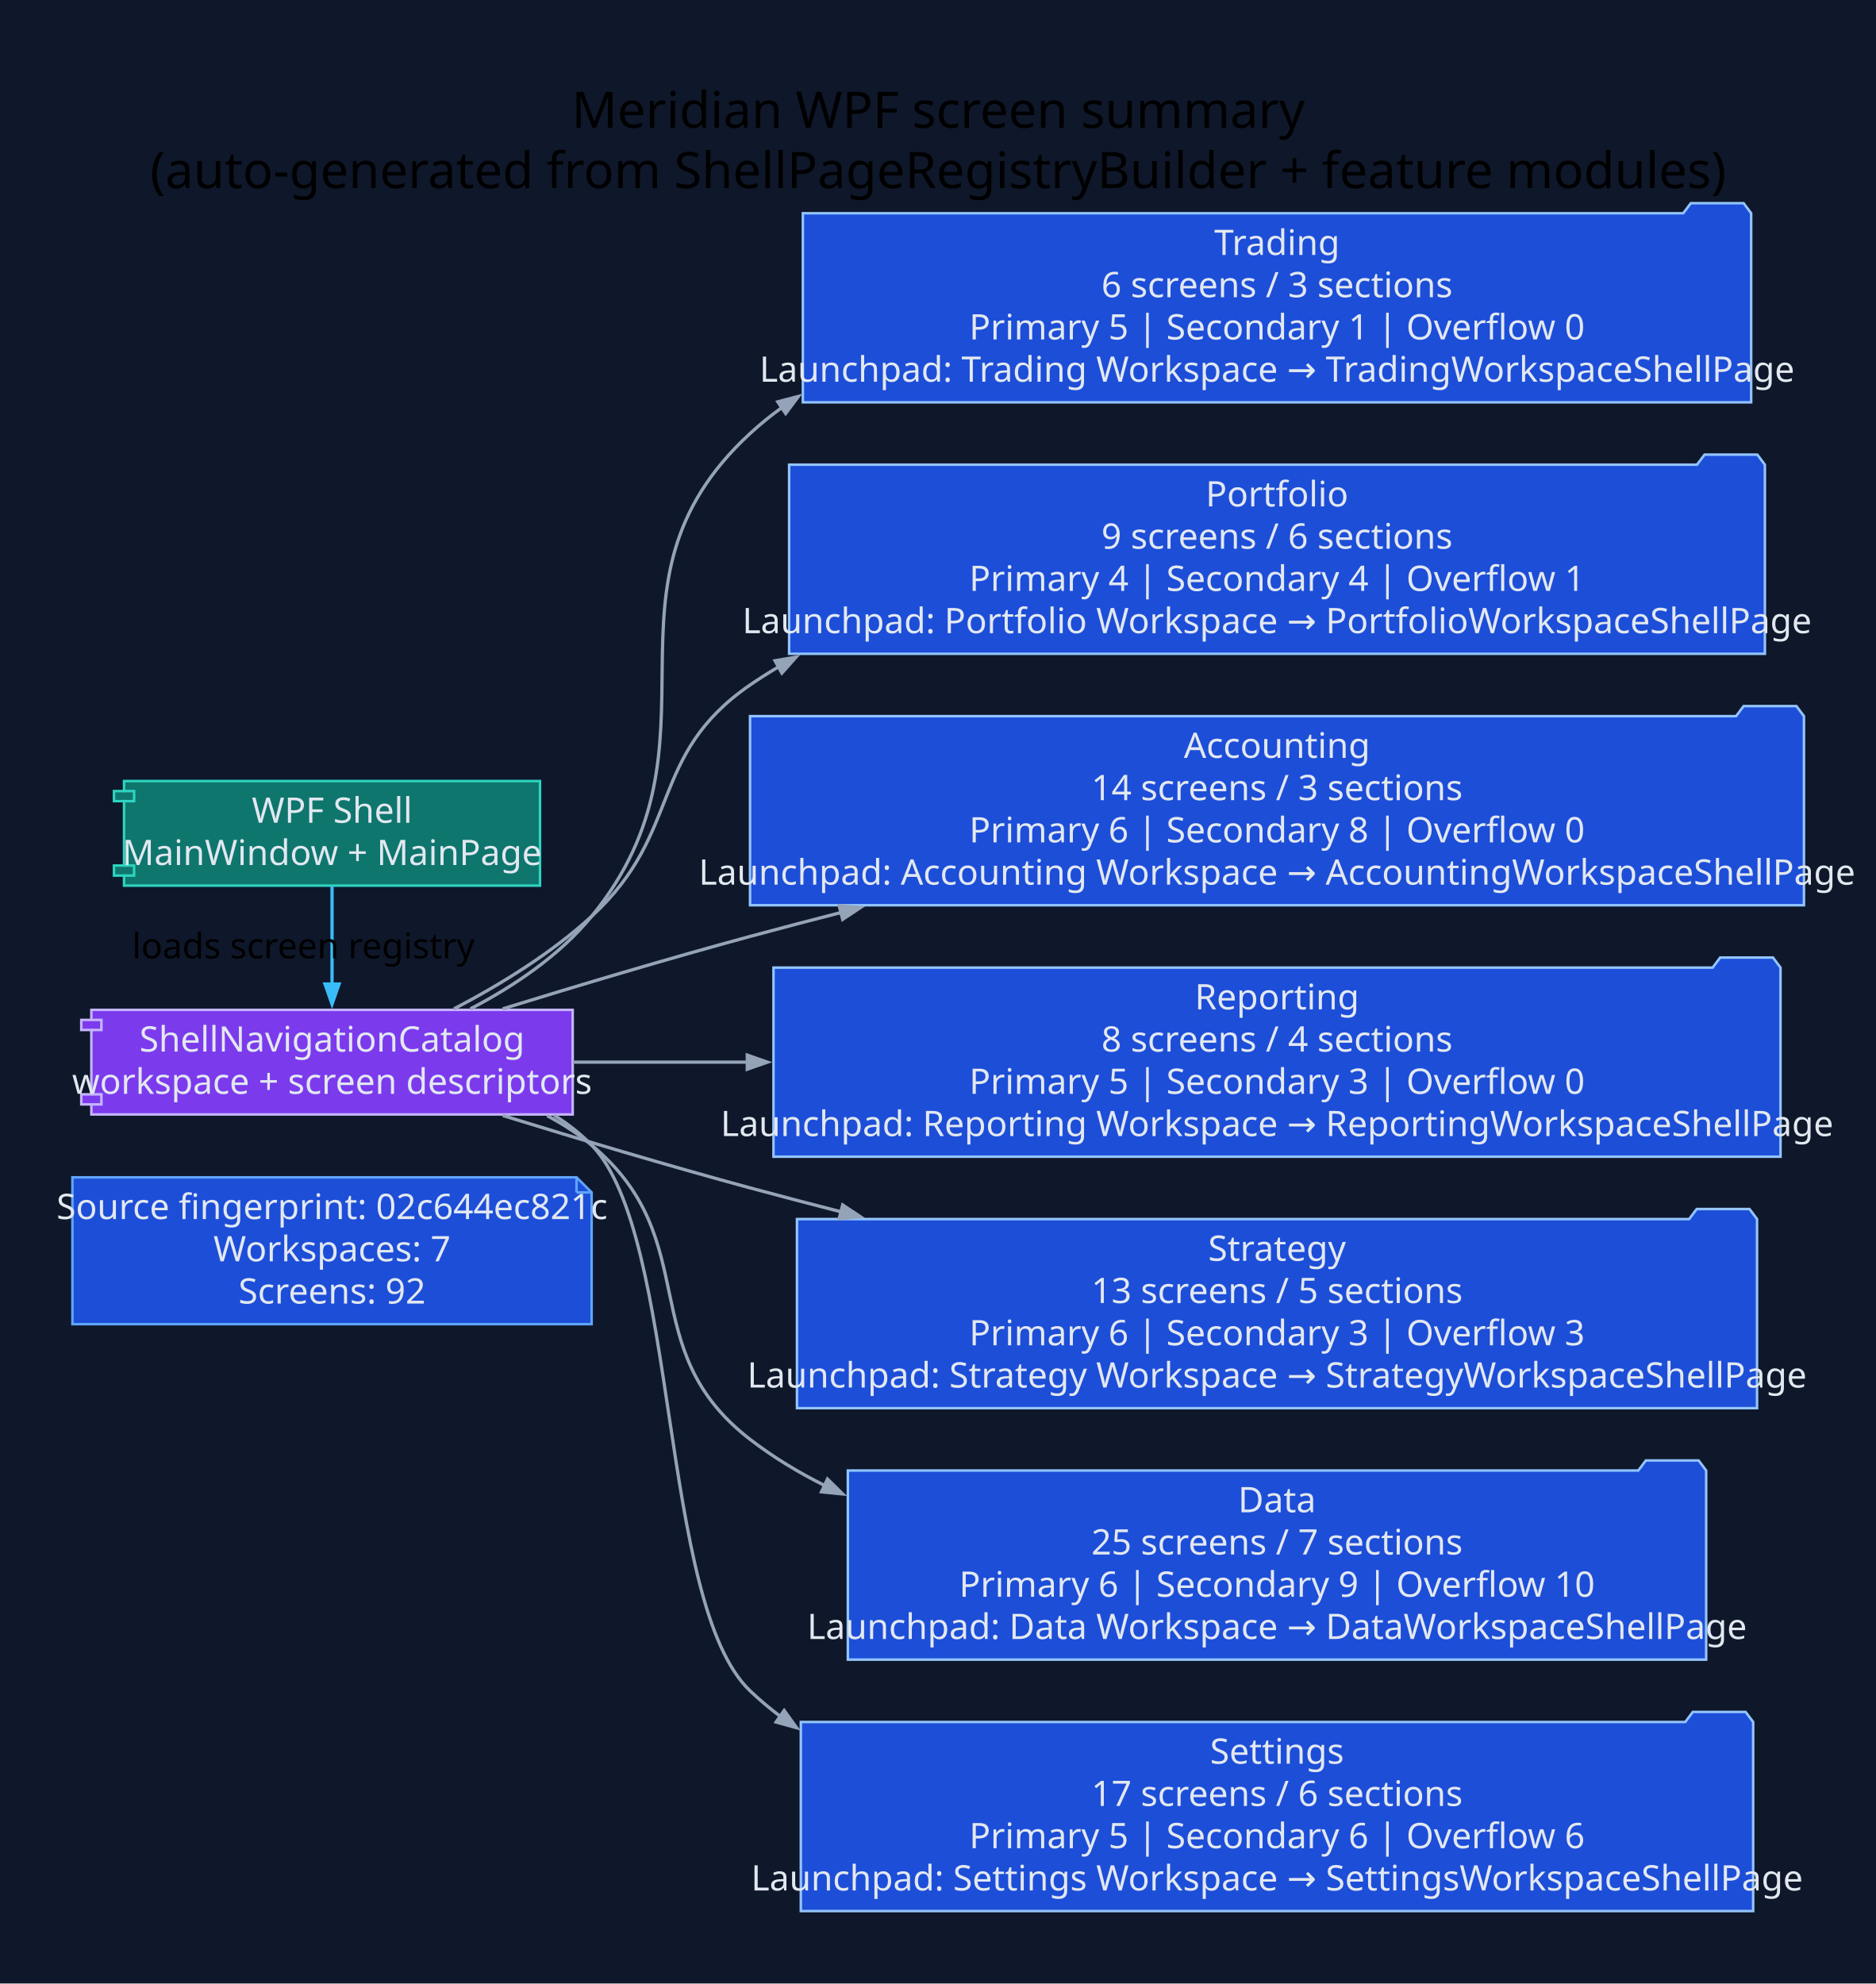
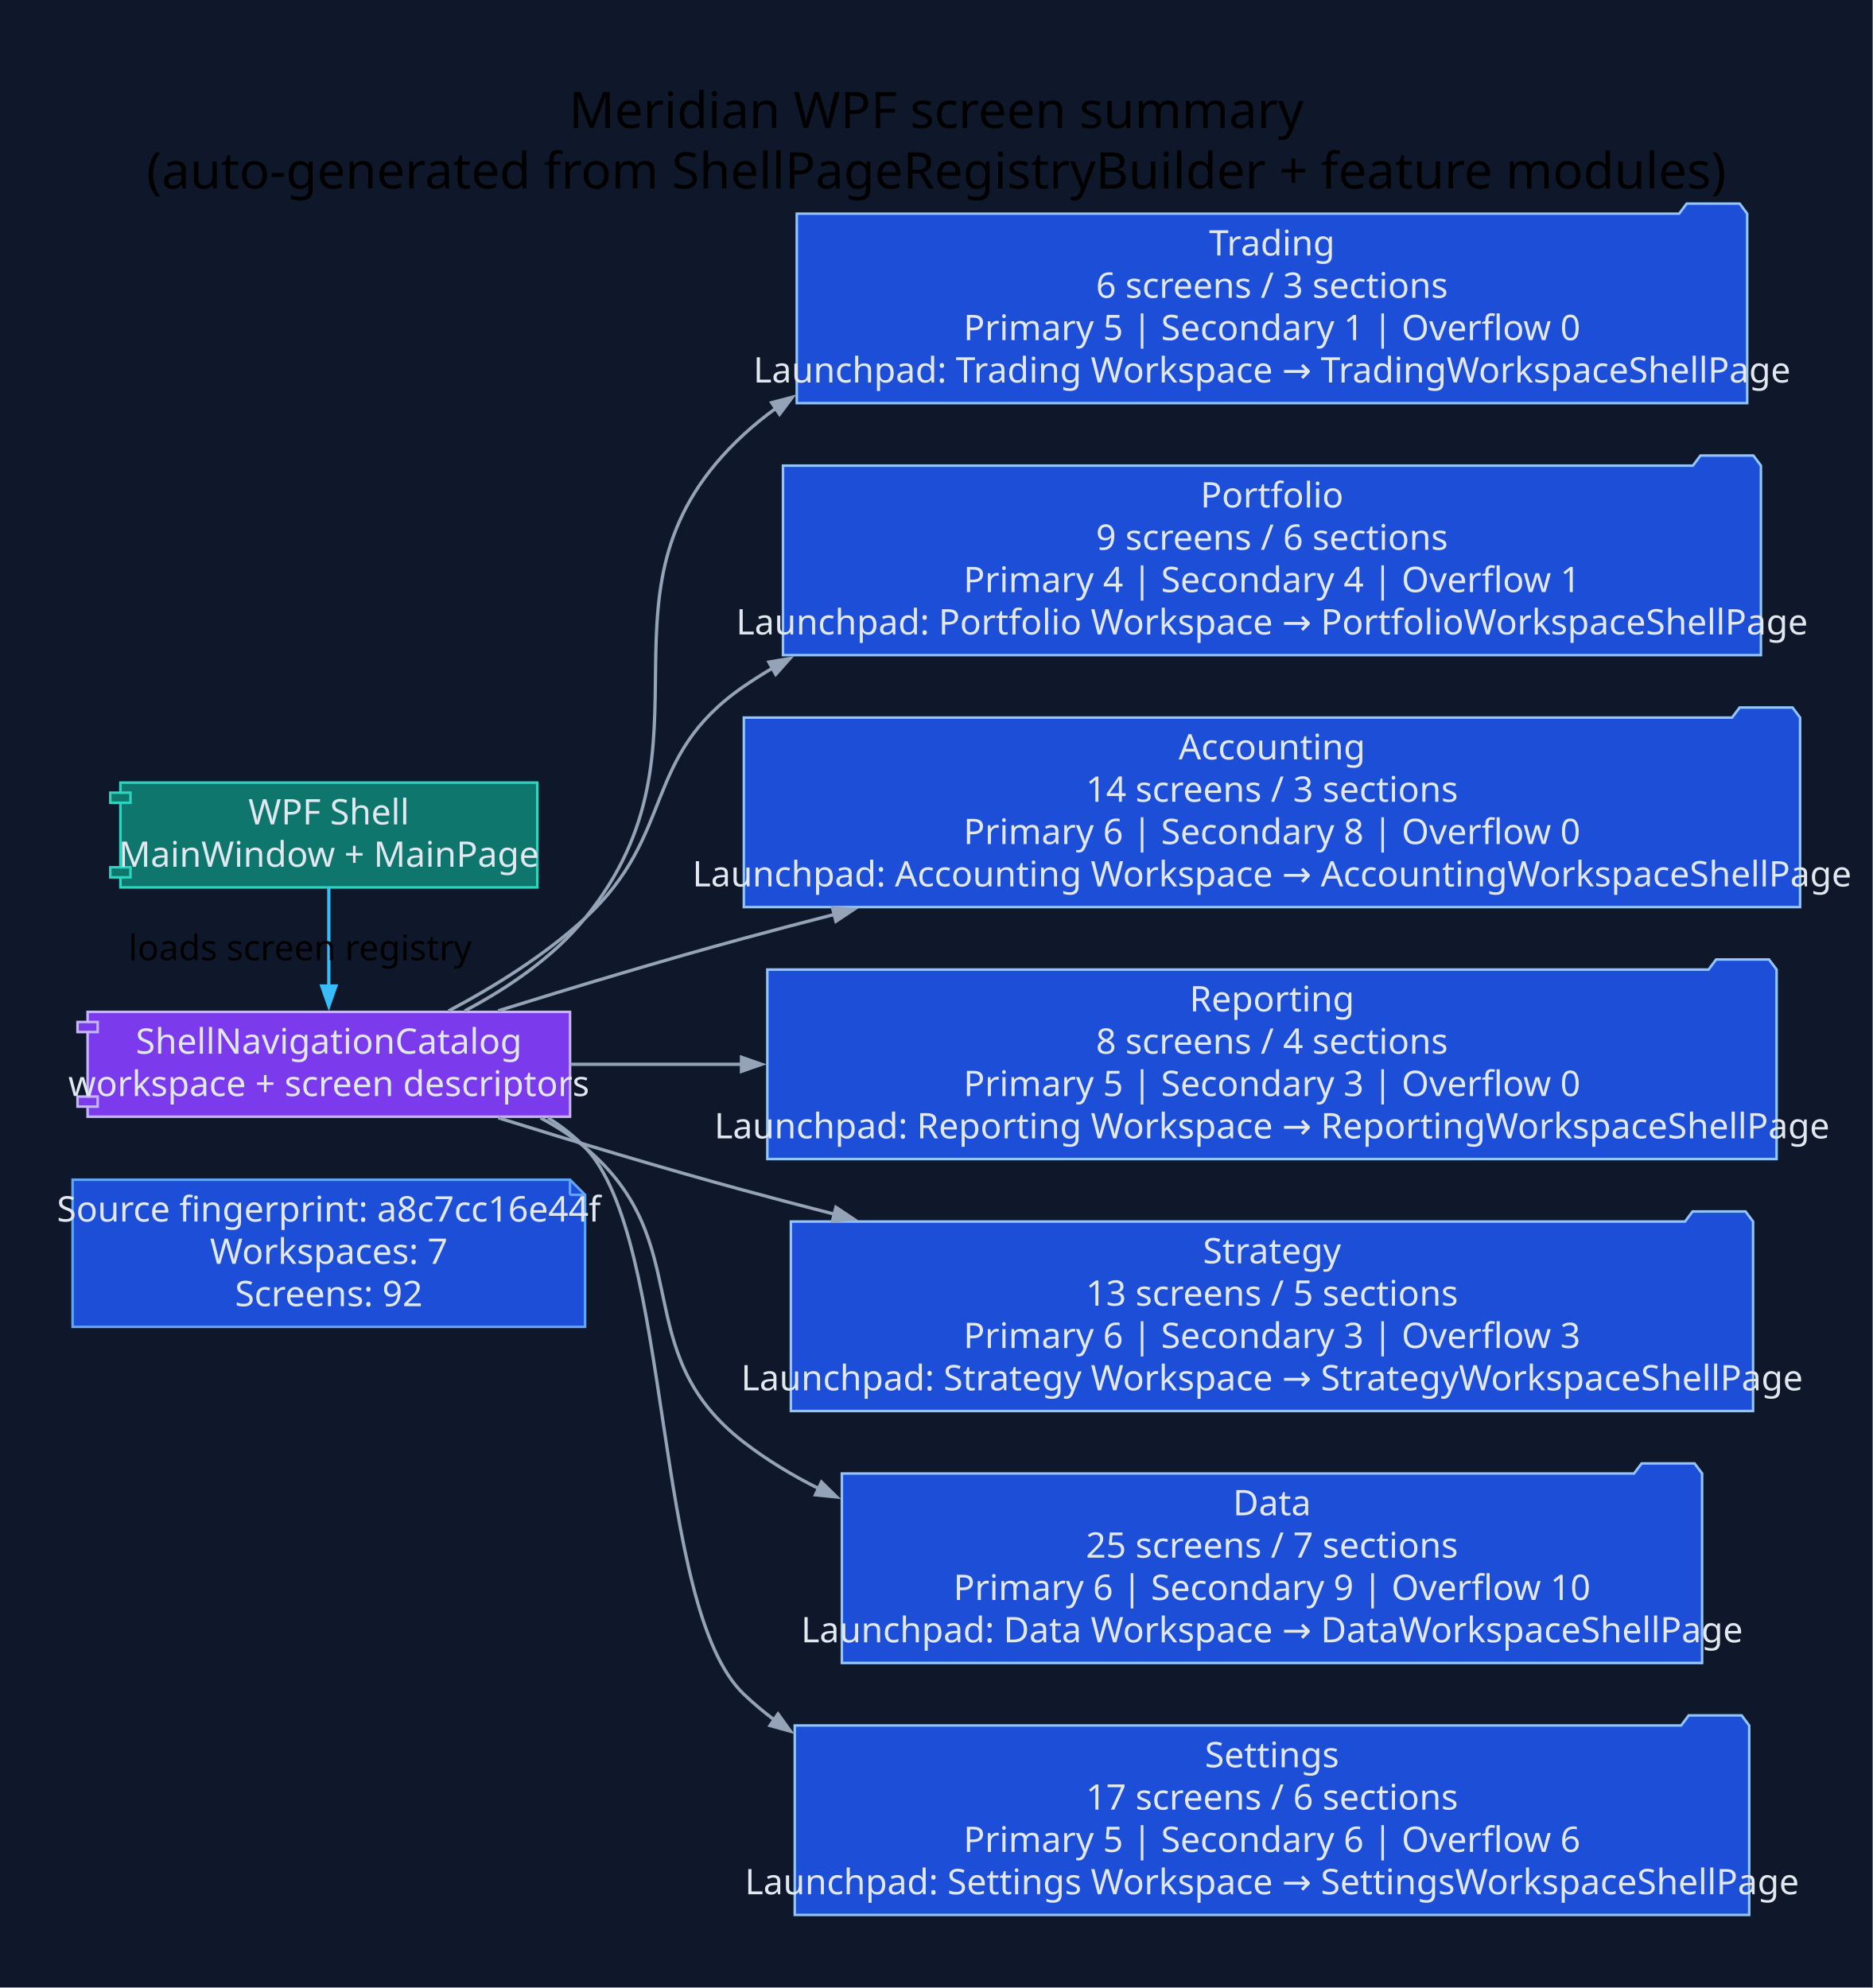
- <svg xmlns="http://www.w3.org/2000/svg" width="746pt" height="789pt" viewBox="0.00 0.00 746.00 789.00">
+ <svg xmlns="http://www.w3.org/2000/svg" width="743pt" height="789pt" viewBox="0.00 0.00 743.00 789.00">
  <g id="graph0" class="graph" transform="scale(1 1) rotate(0) translate(28.8 760)">
-     <polygon fill="#0f172a" stroke="none" points="-28.8,28.8 -28.8,-760 717.43,-760 717.43,28.8 -28.8,28.8" />
-     <text xml:space="preserve" text-anchor="middle" x="344.32" y="-709.2" font-family="Segoe UI" font-size="20.00">Meridian WPF screen summary</text>
-     <text xml:space="preserve" text-anchor="middle" x="344.32" y="-685.2" font-family="Segoe UI" font-size="20.00">(auto-generated from ShellPageRegistryBuilder + feature modules)</text>
+     <polygon fill="#0f172a" stroke="none" points="-28.8,28.8 -28.8,-760 714.31,-760 714.31,28.8 -28.8,28.8" />
+     <text xml:space="preserve" text-anchor="middle" x="342.75" y="-709.2" font-family="Segoe UI" font-size="20.00">Meridian WPF screen summary</text>
+     <text xml:space="preserve" text-anchor="middle" x="342.75" y="-685.2" font-family="Segoe UI" font-size="20.00">(auto-generated from ShellPageRegistryBuilder + feature modules)</text>
    <g id="node1" class="node">
-       <polygon fill="#1d4ed8" stroke="#60a5fa" points="200.49,-291.8 0,-291.8 0,-233.4 206.49,-233.4 206.49,-285.8 200.49,-291.8" />
-       <polyline fill="none" stroke="#60a5fa" points="200.49,-291.8 200.49,-285.8" />
-       <polyline fill="none" stroke="#60a5fa" points="206.49,-285.8 200.49,-285.8" />
-       <text xml:space="preserve" text-anchor="middle" x="103.25" y="-275.2" font-family="Segoe UI" font-size="14.00" fill="#e2e8f0">Source fingerprint: 02c644ec821c</text>
-       <text xml:space="preserve" text-anchor="middle" x="103.25" y="-258.4" font-family="Segoe UI" font-size="14.00" fill="#e2e8f0">Workspaces: 7</text>
-       <text xml:space="preserve" text-anchor="middle" x="103.25" y="-241.6" font-family="Segoe UI" font-size="14.00" fill="#e2e8f0">Screens: 92</text>
+       <polygon fill="#1d4ed8" stroke="#60a5fa" points="197.37,-291.8 0,-291.8 0,-233.4 203.37,-233.4 203.37,-285.8 197.37,-291.8" />
+       <polyline fill="none" stroke="#60a5fa" points="197.37,-291.8 197.37,-285.8" />
+       <polyline fill="none" stroke="#60a5fa" points="203.37,-285.8 197.37,-285.8" />
+       <text xml:space="preserve" text-anchor="middle" x="101.68" y="-275.2" font-family="Segoe UI" font-size="14.00" fill="#e2e8f0">Source fingerprint: a8c7cc16e44f</text>
+       <text xml:space="preserve" text-anchor="middle" x="101.68" y="-258.4" font-family="Segoe UI" font-size="14.00" fill="#e2e8f0">Workspaces: 7</text>
+       <text xml:space="preserve" text-anchor="middle" x="101.68" y="-241.6" font-family="Segoe UI" font-size="14.00" fill="#e2e8f0">Screens: 92</text>
    </g>
    <g id="node2" class="node">
-       <polygon fill="#0f766e" stroke="#2dd4bf" points="185.96,-449.4 20.53,-449.4 20.53,-445.4 16.53,-445.4 16.53,-441.4 20.53,-441.4 20.53,-415.8 16.53,-415.8 16.53,-411.8 20.53,-411.8 20.53,-407.8 185.96,-407.8 185.96,-449.4" />
-       <polyline fill="none" stroke="#2dd4bf" points="20.53,-445.4 24.53,-445.4 24.53,-441.4 20.53,-441.4" />
-       <polyline fill="none" stroke="#2dd4bf" points="20.53,-415.8 24.53,-415.8 24.53,-411.8 20.53,-411.8" />
-       <text xml:space="preserve" text-anchor="middle" x="103.25" y="-432.8" font-family="Segoe UI" font-size="14.00" fill="#e2e8f0">WPF Shell</text>
-       <text xml:space="preserve" text-anchor="middle" x="103.25" y="-416" font-family="Segoe UI" font-size="14.00" fill="#e2e8f0">MainWindow + MainPage</text>
+       <polygon fill="#0f766e" stroke="#2dd4bf" points="184.4,-449.4 18.97,-449.4 18.97,-445.4 14.97,-445.4 14.97,-441.4 18.97,-441.4 18.97,-415.8 14.97,-415.8 14.97,-411.8 18.97,-411.8 18.97,-407.8 184.4,-407.8 184.4,-449.4" />
+       <polyline fill="none" stroke="#2dd4bf" points="18.97,-445.4 22.97,-445.4 22.97,-441.4 18.97,-441.4" />
+       <polyline fill="none" stroke="#2dd4bf" points="18.97,-415.8 22.97,-415.8 22.97,-411.8 18.97,-411.8" />
+       <text xml:space="preserve" text-anchor="middle" x="101.68" y="-432.8" font-family="Segoe UI" font-size="14.00" fill="#e2e8f0">WPF Shell</text>
+       <text xml:space="preserve" text-anchor="middle" x="101.68" y="-416" font-family="Segoe UI" font-size="14.00" fill="#e2e8f0">MainWindow + MainPage</text>
    </g>
    <g id="node3" class="node">
-       <polygon fill="#7c3aed" stroke="#c4b5fd" points="198.96,-358.4 7.53,-358.4 7.53,-354.4 3.53,-354.4 3.53,-350.4 7.53,-350.4 7.53,-324.8 3.53,-324.8 3.53,-320.8 7.53,-320.8 7.53,-316.8 198.96,-316.8 198.96,-358.4" />
-       <polyline fill="none" stroke="#c4b5fd" points="7.53,-354.4 11.53,-354.4 11.53,-350.4 7.53,-350.4" />
-       <polyline fill="none" stroke="#c4b5fd" points="7.53,-324.8 11.53,-324.8 11.53,-320.8 7.53,-320.8" />
-       <text xml:space="preserve" text-anchor="middle" x="103.25" y="-341.8" font-family="Segoe UI" font-size="14.00" fill="#e2e8f0">ShellNavigationCatalog</text>
-       <text xml:space="preserve" text-anchor="middle" x="103.25" y="-325" font-family="Segoe UI" font-size="14.00" fill="#e2e8f0">workspace + screen descriptors</text>
+       <polygon fill="#7c3aed" stroke="#c4b5fd" points="197.4,-358.4 5.96,-358.4 5.96,-354.4 1.96,-354.4 1.96,-350.4 5.96,-350.4 5.96,-324.8 1.96,-324.8 1.96,-320.8 5.96,-320.8 5.96,-316.8 197.4,-316.8 197.4,-358.4" />
+       <polyline fill="none" stroke="#c4b5fd" points="5.96,-354.4 9.96,-354.4 9.96,-350.4 5.96,-350.4" />
+       <polyline fill="none" stroke="#c4b5fd" points="5.96,-324.8 9.96,-324.8 9.96,-320.8 5.96,-320.8" />
+       <text xml:space="preserve" text-anchor="middle" x="101.68" y="-341.8" font-family="Segoe UI" font-size="14.00" fill="#e2e8f0">ShellNavigationCatalog</text>
+       <text xml:space="preserve" text-anchor="middle" x="101.68" y="-325" font-family="Segoe UI" font-size="14.00" fill="#e2e8f0">workspace + screen descriptors</text>
    </g>
    <g id="edge1" class="edge">
-       <path fill="none" stroke="#38bdf8" stroke-width="1.3" d="M103.25,-407.61C103.25,-396.03 103.25,-381.43 103.25,-368.56" />
-       <polygon fill="#38bdf8" stroke="#38bdf8" stroke-width="1.3" points="106.05,-368.67 103.25,-360.67 100.45,-368.67 106.05,-368.67" />
-       <text xml:space="preserve" text-anchor="middle" x="91.85" y="-378.9" font-family="Segoe UI" font-size="14.00">loads screen registry</text>
+       <path fill="none" stroke="#38bdf8" stroke-width="1.3" d="M101.68,-407.61C101.68,-396.03 101.68,-381.43 101.68,-368.56" />
+       <polygon fill="#38bdf8" stroke="#38bdf8" stroke-width="1.3" points="104.48,-368.67 101.68,-360.67 98.88,-368.67 104.48,-368.67" />
+       <text xml:space="preserve" text-anchor="middle" x="90.28" y="-378.9" font-family="Segoe UI" font-size="14.00">loads screen registry</text>
    </g>
    <g id="node4" class="node">
-       <polygon fill="#1d4ed8" stroke="#93c5fd" points="667.63,-675.2 664.63,-679.2 643.63,-679.2 640.63,-675.2 290.49,-675.2 290.49,-600 667.63,-600 667.63,-675.2" />
-       <text xml:space="preserve" text-anchor="middle" x="479.06" y="-658.6" font-family="Segoe UI" font-size="14.00" fill="#e2e8f0">Trading</text>
-       <text xml:space="preserve" text-anchor="middle" x="479.06" y="-641.8" font-family="Segoe UI" font-size="14.00" fill="#e2e8f0">6 screens / 3 sections</text>
-       <text xml:space="preserve" text-anchor="middle" x="479.06" y="-625" font-family="Segoe UI" font-size="14.00" fill="#e2e8f0">Primary 5 | Secondary 1 | Overflow 0</text>
-       <text xml:space="preserve" text-anchor="middle" x="479.06" y="-608.2" font-family="Segoe UI" font-size="14.00" fill="#e2e8f0">Launchpad: Trading Workspace → TradingWorkspaceShellPage</text>
+       <polygon fill="#1d4ed8" stroke="#93c5fd" points="664.51,-675.2 661.51,-679.2 640.51,-679.2 637.51,-675.2 287.37,-675.2 287.37,-600 664.51,-600 664.51,-675.2" />
+       <text xml:space="preserve" text-anchor="middle" x="475.94" y="-658.6" font-family="Segoe UI" font-size="14.00" fill="#e2e8f0">Trading</text>
+       <text xml:space="preserve" text-anchor="middle" x="475.94" y="-641.8" font-family="Segoe UI" font-size="14.00" fill="#e2e8f0">6 screens / 3 sections</text>
+       <text xml:space="preserve" text-anchor="middle" x="475.94" y="-625" font-family="Segoe UI" font-size="14.00" fill="#e2e8f0">Primary 5 | Secondary 1 | Overflow 0</text>
+       <text xml:space="preserve" text-anchor="middle" x="475.94" y="-608.2" font-family="Segoe UI" font-size="14.00" fill="#e2e8f0">Launchpad: Trading Workspace → TradingWorkspaceShellPage</text>
    </g>
    <g id="edge2" class="edge">
-       <path fill="none" stroke="#94a3b8" stroke-width="1.3" d="M158.27,-358.78C175.69,-367.87 193.76,-380.04 206.49,-395.6 263.37,-465.1 203.44,-526.74 269.49,-587.6 273.51,-591.31 277.76,-594.75 282.19,-597.95" />
-       <polygon fill="#94a3b8" stroke="#94a3b8" stroke-width="1.3" points="280.53,-600.21 288.73,-602.36 283.66,-595.57 280.53,-600.21" />
+       <path fill="none" stroke="#94a3b8" stroke-width="1.3" d="M155.63,-358.8C172.86,-367.92 190.77,-380.1 203.37,-395.6 260.02,-465.29 200.32,-526.74 266.37,-587.6 270.39,-591.31 274.64,-594.75 279.07,-597.95" />
+       <polygon fill="#94a3b8" stroke="#94a3b8" stroke-width="1.3" points="277.41,-600.21 285.61,-602.36 280.54,-595.57 277.41,-600.21" />
    </g>
    <g id="node5" class="node">
-       <polygon fill="#1d4ed8" stroke="#93c5fd" points="673.09,-575.2 670.09,-579.2 649.09,-579.2 646.09,-575.2 285.03,-575.2 285.03,-500 673.09,-500 673.09,-575.2" />
-       <text xml:space="preserve" text-anchor="middle" x="479.06" y="-558.6" font-family="Segoe UI" font-size="14.00" fill="#e2e8f0">Portfolio</text>
-       <text xml:space="preserve" text-anchor="middle" x="479.06" y="-541.8" font-family="Segoe UI" font-size="14.00" fill="#e2e8f0">9 screens / 6 sections</text>
-       <text xml:space="preserve" text-anchor="middle" x="479.06" y="-525" font-family="Segoe UI" font-size="14.00" fill="#e2e8f0">Primary 4 | Secondary 4 | Overflow 1</text>
-       <text xml:space="preserve" text-anchor="middle" x="479.06" y="-508.2" font-family="Segoe UI" font-size="14.00" fill="#e2e8f0">Launchpad: Portfolio Workspace → PortfolioWorkspaceShellPage</text>
+       <polygon fill="#1d4ed8" stroke="#93c5fd" points="669.97,-575.2 666.97,-579.2 645.97,-579.2 642.97,-575.2 281.9,-575.2 281.9,-500 669.97,-500 669.97,-575.2" />
+       <text xml:space="preserve" text-anchor="middle" x="475.94" y="-558.6" font-family="Segoe UI" font-size="14.00" fill="#e2e8f0">Portfolio</text>
+       <text xml:space="preserve" text-anchor="middle" x="475.94" y="-541.8" font-family="Segoe UI" font-size="14.00" fill="#e2e8f0">9 screens / 6 sections</text>
+       <text xml:space="preserve" text-anchor="middle" x="475.94" y="-525" font-family="Segoe UI" font-size="14.00" fill="#e2e8f0">Primary 4 | Secondary 4 | Overflow 1</text>
+       <text xml:space="preserve" text-anchor="middle" x="475.94" y="-508.2" font-family="Segoe UI" font-size="14.00" fill="#e2e8f0">Launchpad: Portfolio Workspace → PortfolioWorkspaceShellPage</text>
    </g>
    <g id="edge3" class="edge">
-       <path fill="none" stroke="#94a3b8" stroke-width="1.3" d="M151.75,-358.79C170.1,-368.39 190.49,-380.89 206.49,-395.6 242.98,-429.13 228.67,-459.5 269.49,-487.6 273.17,-490.13 276.96,-492.54 280.85,-494.82" />
-       <polygon fill="#94a3b8" stroke="#94a3b8" stroke-width="1.3" points="279.43,-497.24 287.78,-498.67 282.15,-492.34 279.43,-497.24" />
+       <path fill="none" stroke="#94a3b8" stroke-width="1.3" d="M149.2,-358.78C167.33,-368.41 187.52,-380.94 203.37,-395.6 239.74,-429.25 225.54,-459.5 266.37,-487.6 270.05,-490.13 273.84,-492.54 277.73,-494.82" />
+       <polygon fill="#94a3b8" stroke="#94a3b8" stroke-width="1.3" points="276.31,-497.24 284.66,-498.67 279.03,-492.34 276.31,-497.24" />
    </g>
    <g id="node6" class="node">
-       <polygon fill="#1d4ed8" stroke="#93c5fd" points="688.63,-475.2 685.63,-479.2 664.63,-479.2 661.63,-475.2 269.49,-475.2 269.49,-400 688.63,-400 688.63,-475.2" />
-       <text xml:space="preserve" text-anchor="middle" x="479.06" y="-458.6" font-family="Segoe UI" font-size="14.00" fill="#e2e8f0">Accounting</text>
-       <text xml:space="preserve" text-anchor="middle" x="479.06" y="-441.8" font-family="Segoe UI" font-size="14.00" fill="#e2e8f0">14 screens / 3 sections</text>
-       <text xml:space="preserve" text-anchor="middle" x="479.06" y="-425" font-family="Segoe UI" font-size="14.00" fill="#e2e8f0">Primary 6 | Secondary 8 | Overflow 0</text>
-       <text xml:space="preserve" text-anchor="middle" x="479.06" y="-408.2" font-family="Segoe UI" font-size="14.00" fill="#e2e8f0">Launchpad: Accounting Workspace → AccountingWorkspaceShellPage</text>
+       <polygon fill="#1d4ed8" stroke="#93c5fd" points="685.51,-475.2 682.51,-479.2 661.51,-479.2 658.51,-475.2 266.37,-475.2 266.37,-400 685.51,-400 685.51,-475.2" />
+       <text xml:space="preserve" text-anchor="middle" x="475.94" y="-458.6" font-family="Segoe UI" font-size="14.00" fill="#e2e8f0">Accounting</text>
+       <text xml:space="preserve" text-anchor="middle" x="475.94" y="-441.8" font-family="Segoe UI" font-size="14.00" fill="#e2e8f0">14 screens / 3 sections</text>
+       <text xml:space="preserve" text-anchor="middle" x="475.94" y="-425" font-family="Segoe UI" font-size="14.00" fill="#e2e8f0">Primary 6 | Secondary 8 | Overflow 0</text>
+       <text xml:space="preserve" text-anchor="middle" x="475.94" y="-408.2" font-family="Segoe UI" font-size="14.00" fill="#e2e8f0">Launchpad: Accounting Workspace → AccountingWorkspaceShellPage</text>
    </g>
    <g id="edge4" class="edge">
-       <path fill="none" stroke="#94a3b8" stroke-width="1.3" d="M171.12,-358.81C201.09,-368.06 236.94,-378.78 269.49,-387.6 281.3,-390.8 293.52,-394 305.85,-397.16" />
-       <polygon fill="#94a3b8" stroke="#94a3b8" stroke-width="1.3" points="304.94,-399.81 313.38,-399.07 306.32,-394.39 304.94,-399.81" />
+       <path fill="none" stroke="#94a3b8" stroke-width="1.3" d="M168.91,-358.84C198.6,-368.1 234.11,-378.82 266.37,-387.6 278.1,-390.8 290.24,-393.99 302.49,-397.13" />
+       <polygon fill="#94a3b8" stroke="#94a3b8" stroke-width="1.3" points="301.52,-399.78 309.97,-399.04 302.9,-394.35 301.52,-399.78" />
    </g>
    <g id="node7" class="node">
-       <polygon fill="#1d4ed8" stroke="#93c5fd" points="679.31,-375.2 676.31,-379.2 655.31,-379.2 652.31,-375.2 278.81,-375.2 278.81,-300 679.31,-300 679.31,-375.2" />
-       <text xml:space="preserve" text-anchor="middle" x="479.06" y="-358.6" font-family="Segoe UI" font-size="14.00" fill="#e2e8f0">Reporting</text>
-       <text xml:space="preserve" text-anchor="middle" x="479.06" y="-341.8" font-family="Segoe UI" font-size="14.00" fill="#e2e8f0">8 screens / 4 sections</text>
-       <text xml:space="preserve" text-anchor="middle" x="479.06" y="-325" font-family="Segoe UI" font-size="14.00" fill="#e2e8f0">Primary 5 | Secondary 3 | Overflow 0</text>
-       <text xml:space="preserve" text-anchor="middle" x="479.06" y="-308.2" font-family="Segoe UI" font-size="14.00" fill="#e2e8f0">Launchpad: Reporting Workspace → ReportingWorkspaceShellPage</text>
+       <polygon fill="#1d4ed8" stroke="#93c5fd" points="676.18,-375.2 673.18,-379.2 652.18,-379.2 649.18,-375.2 275.69,-375.2 275.69,-300 676.18,-300 676.18,-375.2" />
+       <text xml:space="preserve" text-anchor="middle" x="475.94" y="-358.6" font-family="Segoe UI" font-size="14.00" fill="#e2e8f0">Reporting</text>
+       <text xml:space="preserve" text-anchor="middle" x="475.94" y="-341.8" font-family="Segoe UI" font-size="14.00" fill="#e2e8f0">8 screens / 4 sections</text>
+       <text xml:space="preserve" text-anchor="middle" x="475.94" y="-325" font-family="Segoe UI" font-size="14.00" fill="#e2e8f0">Primary 5 | Secondary 3 | Overflow 0</text>
+       <text xml:space="preserve" text-anchor="middle" x="475.94" y="-308.2" font-family="Segoe UI" font-size="14.00" fill="#e2e8f0">Launchpad: Reporting Workspace → ReportingWorkspaceShellPage</text>
    </g>
    <g id="edge5" class="edge">
-       <path fill="none" stroke="#94a3b8" stroke-width="1.3" d="M199.06,-337.6C220.64,-337.6 244.4,-337.6 268.67,-337.6" />
-       <polygon fill="#94a3b8" stroke="#94a3b8" stroke-width="1.3" points="268.39,-340.4 276.39,-337.6 268.39,-334.8 268.39,-340.4" />
+       <path fill="none" stroke="#94a3b8" stroke-width="1.3" d="M197.58,-337.6C218.69,-337.6 241.88,-337.6 265.58,-337.6" />
+       <polygon fill="#94a3b8" stroke="#94a3b8" stroke-width="1.3" points="265.43,-340.4 273.43,-337.6 265.43,-334.8 265.43,-340.4" />
    </g>
    <g id="node8" class="node">
-       <polygon fill="#1d4ed8" stroke="#93c5fd" points="669.97,-275.2 666.97,-279.2 645.97,-279.2 642.97,-275.2 288.15,-275.2 288.15,-200 669.97,-200 669.97,-275.2" />
-       <text xml:space="preserve" text-anchor="middle" x="479.06" y="-258.6" font-family="Segoe UI" font-size="14.00" fill="#e2e8f0">Strategy</text>
-       <text xml:space="preserve" text-anchor="middle" x="479.06" y="-241.8" font-family="Segoe UI" font-size="14.00" fill="#e2e8f0">13 screens / 5 sections</text>
-       <text xml:space="preserve" text-anchor="middle" x="479.06" y="-225" font-family="Segoe UI" font-size="14.00" fill="#e2e8f0">Primary 6 | Secondary 3 | Overflow 3</text>
-       <text xml:space="preserve" text-anchor="middle" x="479.06" y="-208.2" font-family="Segoe UI" font-size="14.00" fill="#e2e8f0">Launchpad: Strategy Workspace → StrategyWorkspaceShellPage</text>
+       <polygon fill="#1d4ed8" stroke="#93c5fd" points="666.85,-275.2 663.85,-279.2 642.85,-279.2 639.85,-275.2 285.03,-275.2 285.03,-200 666.85,-200 666.85,-275.2" />
+       <text xml:space="preserve" text-anchor="middle" x="475.94" y="-258.6" font-family="Segoe UI" font-size="14.00" fill="#e2e8f0">Strategy</text>
+       <text xml:space="preserve" text-anchor="middle" x="475.94" y="-241.8" font-family="Segoe UI" font-size="14.00" fill="#e2e8f0">13 screens / 5 sections</text>
+       <text xml:space="preserve" text-anchor="middle" x="475.94" y="-225" font-family="Segoe UI" font-size="14.00" fill="#e2e8f0">Primary 6 | Secondary 3 | Overflow 3</text>
+       <text xml:space="preserve" text-anchor="middle" x="475.94" y="-208.2" font-family="Segoe UI" font-size="14.00" fill="#e2e8f0">Launchpad: Strategy Workspace → StrategyWorkspaceShellPage</text>
    </g>
    <g id="edge6" class="edge">
-       <path fill="none" stroke="#94a3b8" stroke-width="1.3" d="M171.12,-316.39C201.09,-307.14 236.94,-296.42 269.49,-287.6 281.3,-284.4 293.52,-281.2 305.85,-278.04" />
-       <polygon fill="#94a3b8" stroke="#94a3b8" stroke-width="1.3" points="306.32,-280.81 313.38,-276.13 304.94,-275.39 306.32,-280.81" />
+       <path fill="none" stroke="#94a3b8" stroke-width="1.3" d="M168.91,-316.36C198.6,-307.1 234.11,-296.38 266.37,-287.6 278.1,-284.4 290.24,-281.21 302.49,-278.07" />
+       <polygon fill="#94a3b8" stroke="#94a3b8" stroke-width="1.3" points="302.9,-280.85 309.97,-276.16 301.52,-275.42 302.9,-280.85" />
    </g>
    <g id="node9" class="node">
-       <polygon fill="#1d4ed8" stroke="#93c5fd" points="649.74,-175.2 646.74,-179.2 625.74,-179.2 622.74,-175.2 308.38,-175.2 308.38,-100 649.74,-100 649.74,-175.2" />
-       <text xml:space="preserve" text-anchor="middle" x="479.06" y="-158.6" font-family="Segoe UI" font-size="14.00" fill="#e2e8f0">Data</text>
-       <text xml:space="preserve" text-anchor="middle" x="479.06" y="-141.8" font-family="Segoe UI" font-size="14.00" fill="#e2e8f0">25 screens / 7 sections</text>
-       <text xml:space="preserve" text-anchor="middle" x="479.06" y="-125" font-family="Segoe UI" font-size="14.00" fill="#e2e8f0">Primary 6 | Secondary 9 | Overflow 10</text>
-       <text xml:space="preserve" text-anchor="middle" x="479.06" y="-108.2" font-family="Segoe UI" font-size="14.00" fill="#e2e8f0">Launchpad: Data Workspace → DataWorkspaceShellPage</text>
+       <polygon fill="#1d4ed8" stroke="#93c5fd" points="646.62,-175.2 643.62,-179.2 622.62,-179.2 619.62,-175.2 305.26,-175.2 305.26,-100 646.62,-100 646.62,-175.2" />
+       <text xml:space="preserve" text-anchor="middle" x="475.94" y="-158.6" font-family="Segoe UI" font-size="14.00" fill="#e2e8f0">Data</text>
+       <text xml:space="preserve" text-anchor="middle" x="475.94" y="-141.8" font-family="Segoe UI" font-size="14.00" fill="#e2e8f0">25 screens / 7 sections</text>
+       <text xml:space="preserve" text-anchor="middle" x="475.94" y="-125" font-family="Segoe UI" font-size="14.00" fill="#e2e8f0">Primary 6 | Secondary 9 | Overflow 10</text>
+       <text xml:space="preserve" text-anchor="middle" x="475.94" y="-108.2" font-family="Segoe UI" font-size="14.00" fill="#e2e8f0">Launchpad: Data Workspace → DataWorkspaceShellPage</text>
    </g>
    <g id="edge7" class="edge">
-       <path fill="none" stroke="#94a3b8" stroke-width="1.3" d="M188.81,-316.3C195.12,-312.95 201.12,-309.08 206.49,-304.6 251.87,-266.8 222.69,-223.63 269.49,-187.6 278.65,-180.55 288.66,-174.47 299.18,-169.23" />
-       <polygon fill="#94a3b8" stroke="#94a3b8" stroke-width="1.3" points="300.29,-171.8 306.34,-165.87 297.91,-166.73 300.29,-171.8" />
+       <path fill="none" stroke="#94a3b8" stroke-width="1.3" d="M185.71,-316.32C192.02,-312.97 198.01,-309.09 203.37,-304.6 248.66,-266.7 219.57,-223.63 266.37,-187.6 275.53,-180.55 285.54,-174.47 296.05,-169.23" />
+       <polygon fill="#94a3b8" stroke="#94a3b8" stroke-width="1.3" points="297.17,-171.8 303.22,-165.87 294.79,-166.73 297.17,-171.8" />
    </g>
    <g id="node10" class="node">
-       <polygon fill="#1d4ed8" stroke="#93c5fd" points="668.43,-75.2 665.43,-79.2 644.43,-79.2 641.43,-75.2 289.69,-75.2 289.69,0 668.43,0 668.43,-75.2" />
-       <text xml:space="preserve" text-anchor="middle" x="479.06" y="-58.6" font-family="Segoe UI" font-size="14.00" fill="#e2e8f0">Settings</text>
-       <text xml:space="preserve" text-anchor="middle" x="479.06" y="-41.8" font-family="Segoe UI" font-size="14.00" fill="#e2e8f0">17 screens / 6 sections</text>
-       <text xml:space="preserve" text-anchor="middle" x="479.06" y="-25" font-family="Segoe UI" font-size="14.00" fill="#e2e8f0">Primary 5 | Secondary 6 | Overflow 6</text>
-       <text xml:space="preserve" text-anchor="middle" x="479.06" y="-8.2" font-family="Segoe UI" font-size="14.00" fill="#e2e8f0">Launchpad: Settings Workspace → SettingsWorkspaceShellPage</text>
+       <polygon fill="#1d4ed8" stroke="#93c5fd" points="665.31,-75.2 662.31,-79.2 641.31,-79.2 638.31,-75.2 286.57,-75.2 286.57,0 665.31,0 665.31,-75.2" />
+       <text xml:space="preserve" text-anchor="middle" x="475.94" y="-58.6" font-family="Segoe UI" font-size="14.00" fill="#e2e8f0">Settings</text>
+       <text xml:space="preserve" text-anchor="middle" x="475.94" y="-41.8" font-family="Segoe UI" font-size="14.00" fill="#e2e8f0">17 screens / 6 sections</text>
+       <text xml:space="preserve" text-anchor="middle" x="475.94" y="-25" font-family="Segoe UI" font-size="14.00" fill="#e2e8f0">Primary 5 | Secondary 6 | Overflow 6</text>
+       <text xml:space="preserve" text-anchor="middle" x="475.94" y="-8.2" font-family="Segoe UI" font-size="14.00" fill="#e2e8f0">Launchpad: Settings Workspace → SettingsWorkspaceShellPage</text>
    </g>
    <g id="edge8" class="edge">
-       <path fill="none" stroke="#94a3b8" stroke-width="1.3" d="M191.59,-316.46C197.03,-313.07 202.07,-309.15 206.49,-304.6 241.47,-268.57 233.15,-122.26 269.49,-87.6 273.36,-83.91 277.46,-80.47 281.74,-77.27" />
-       <polygon fill="#94a3b8" stroke="#94a3b8" stroke-width="1.3" points="283.06,-79.77 288.02,-72.9 279.86,-75.17 283.06,-79.77" />
+       <path fill="none" stroke="#94a3b8" stroke-width="1.3" d="M188.7,-316.34C194.05,-312.98 199.02,-309.1 203.37,-304.6 238.26,-268.49 230.03,-122.26 266.37,-87.6 270.24,-83.91 274.34,-80.47 278.62,-77.27" />
+       <polygon fill="#94a3b8" stroke="#94a3b8" stroke-width="1.3" points="279.94,-79.77 284.9,-72.9 276.74,-75.17 279.94,-79.77" />
    </g>
  </g>
</svg>
